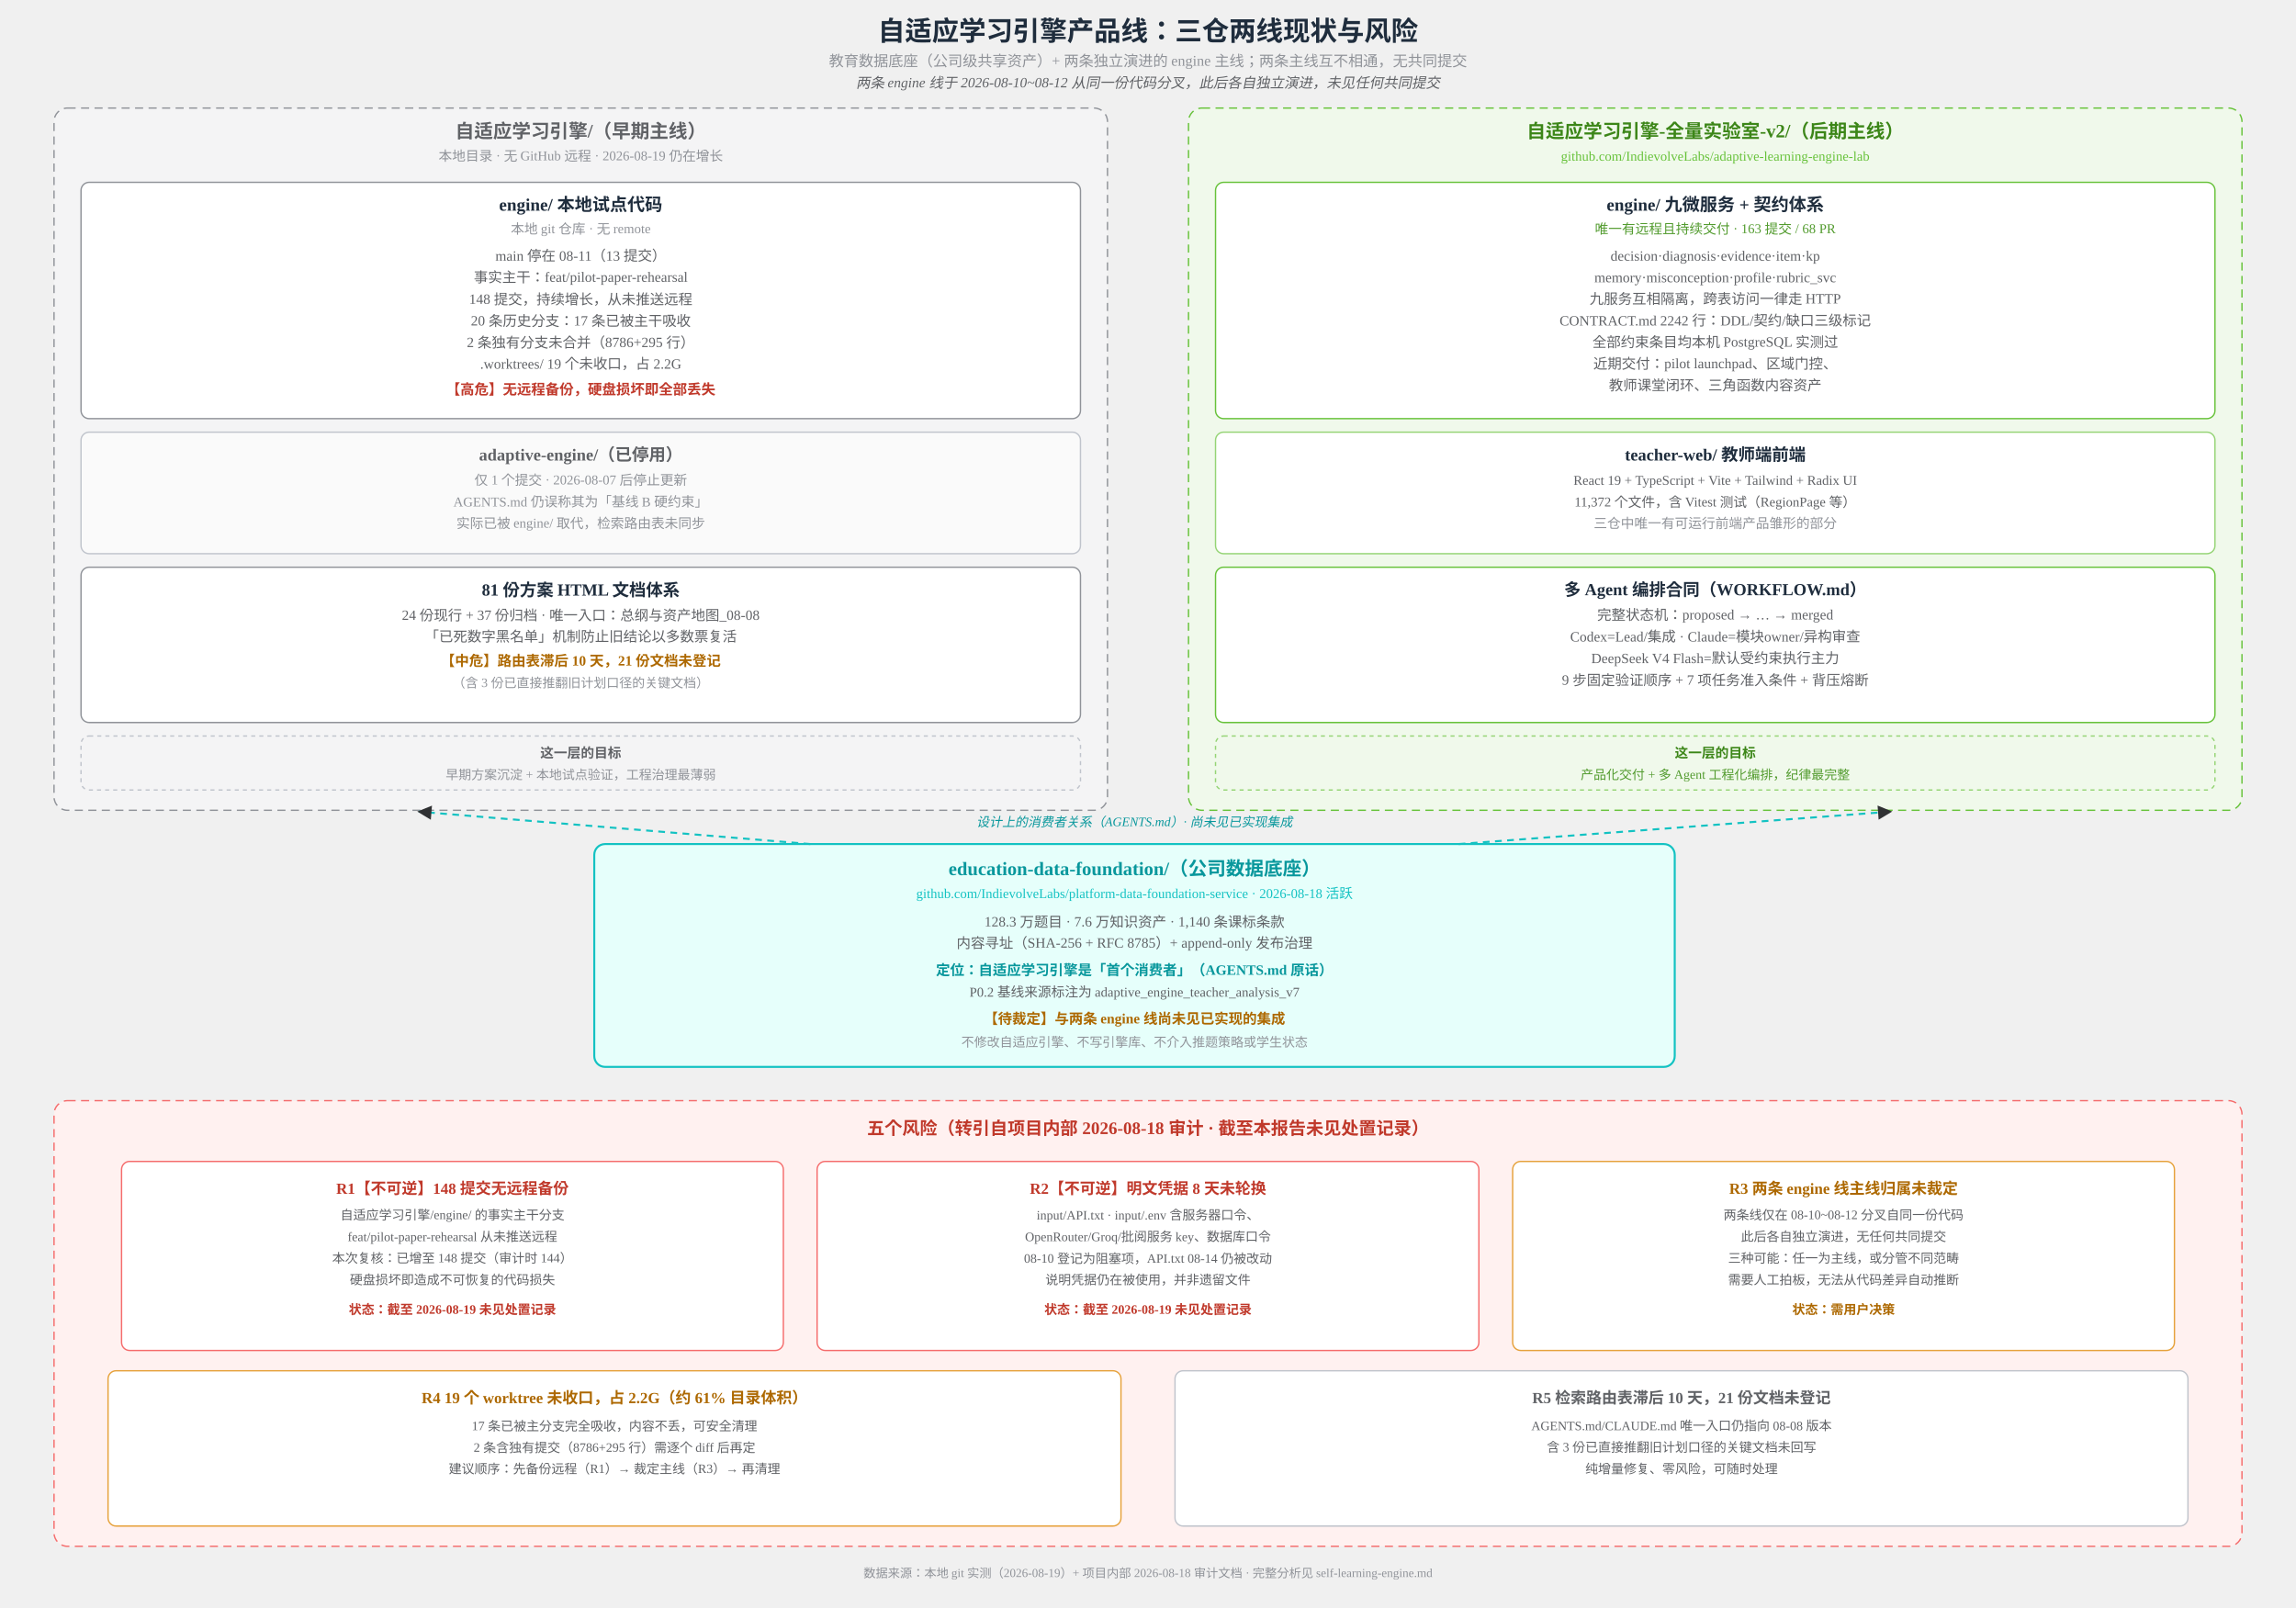
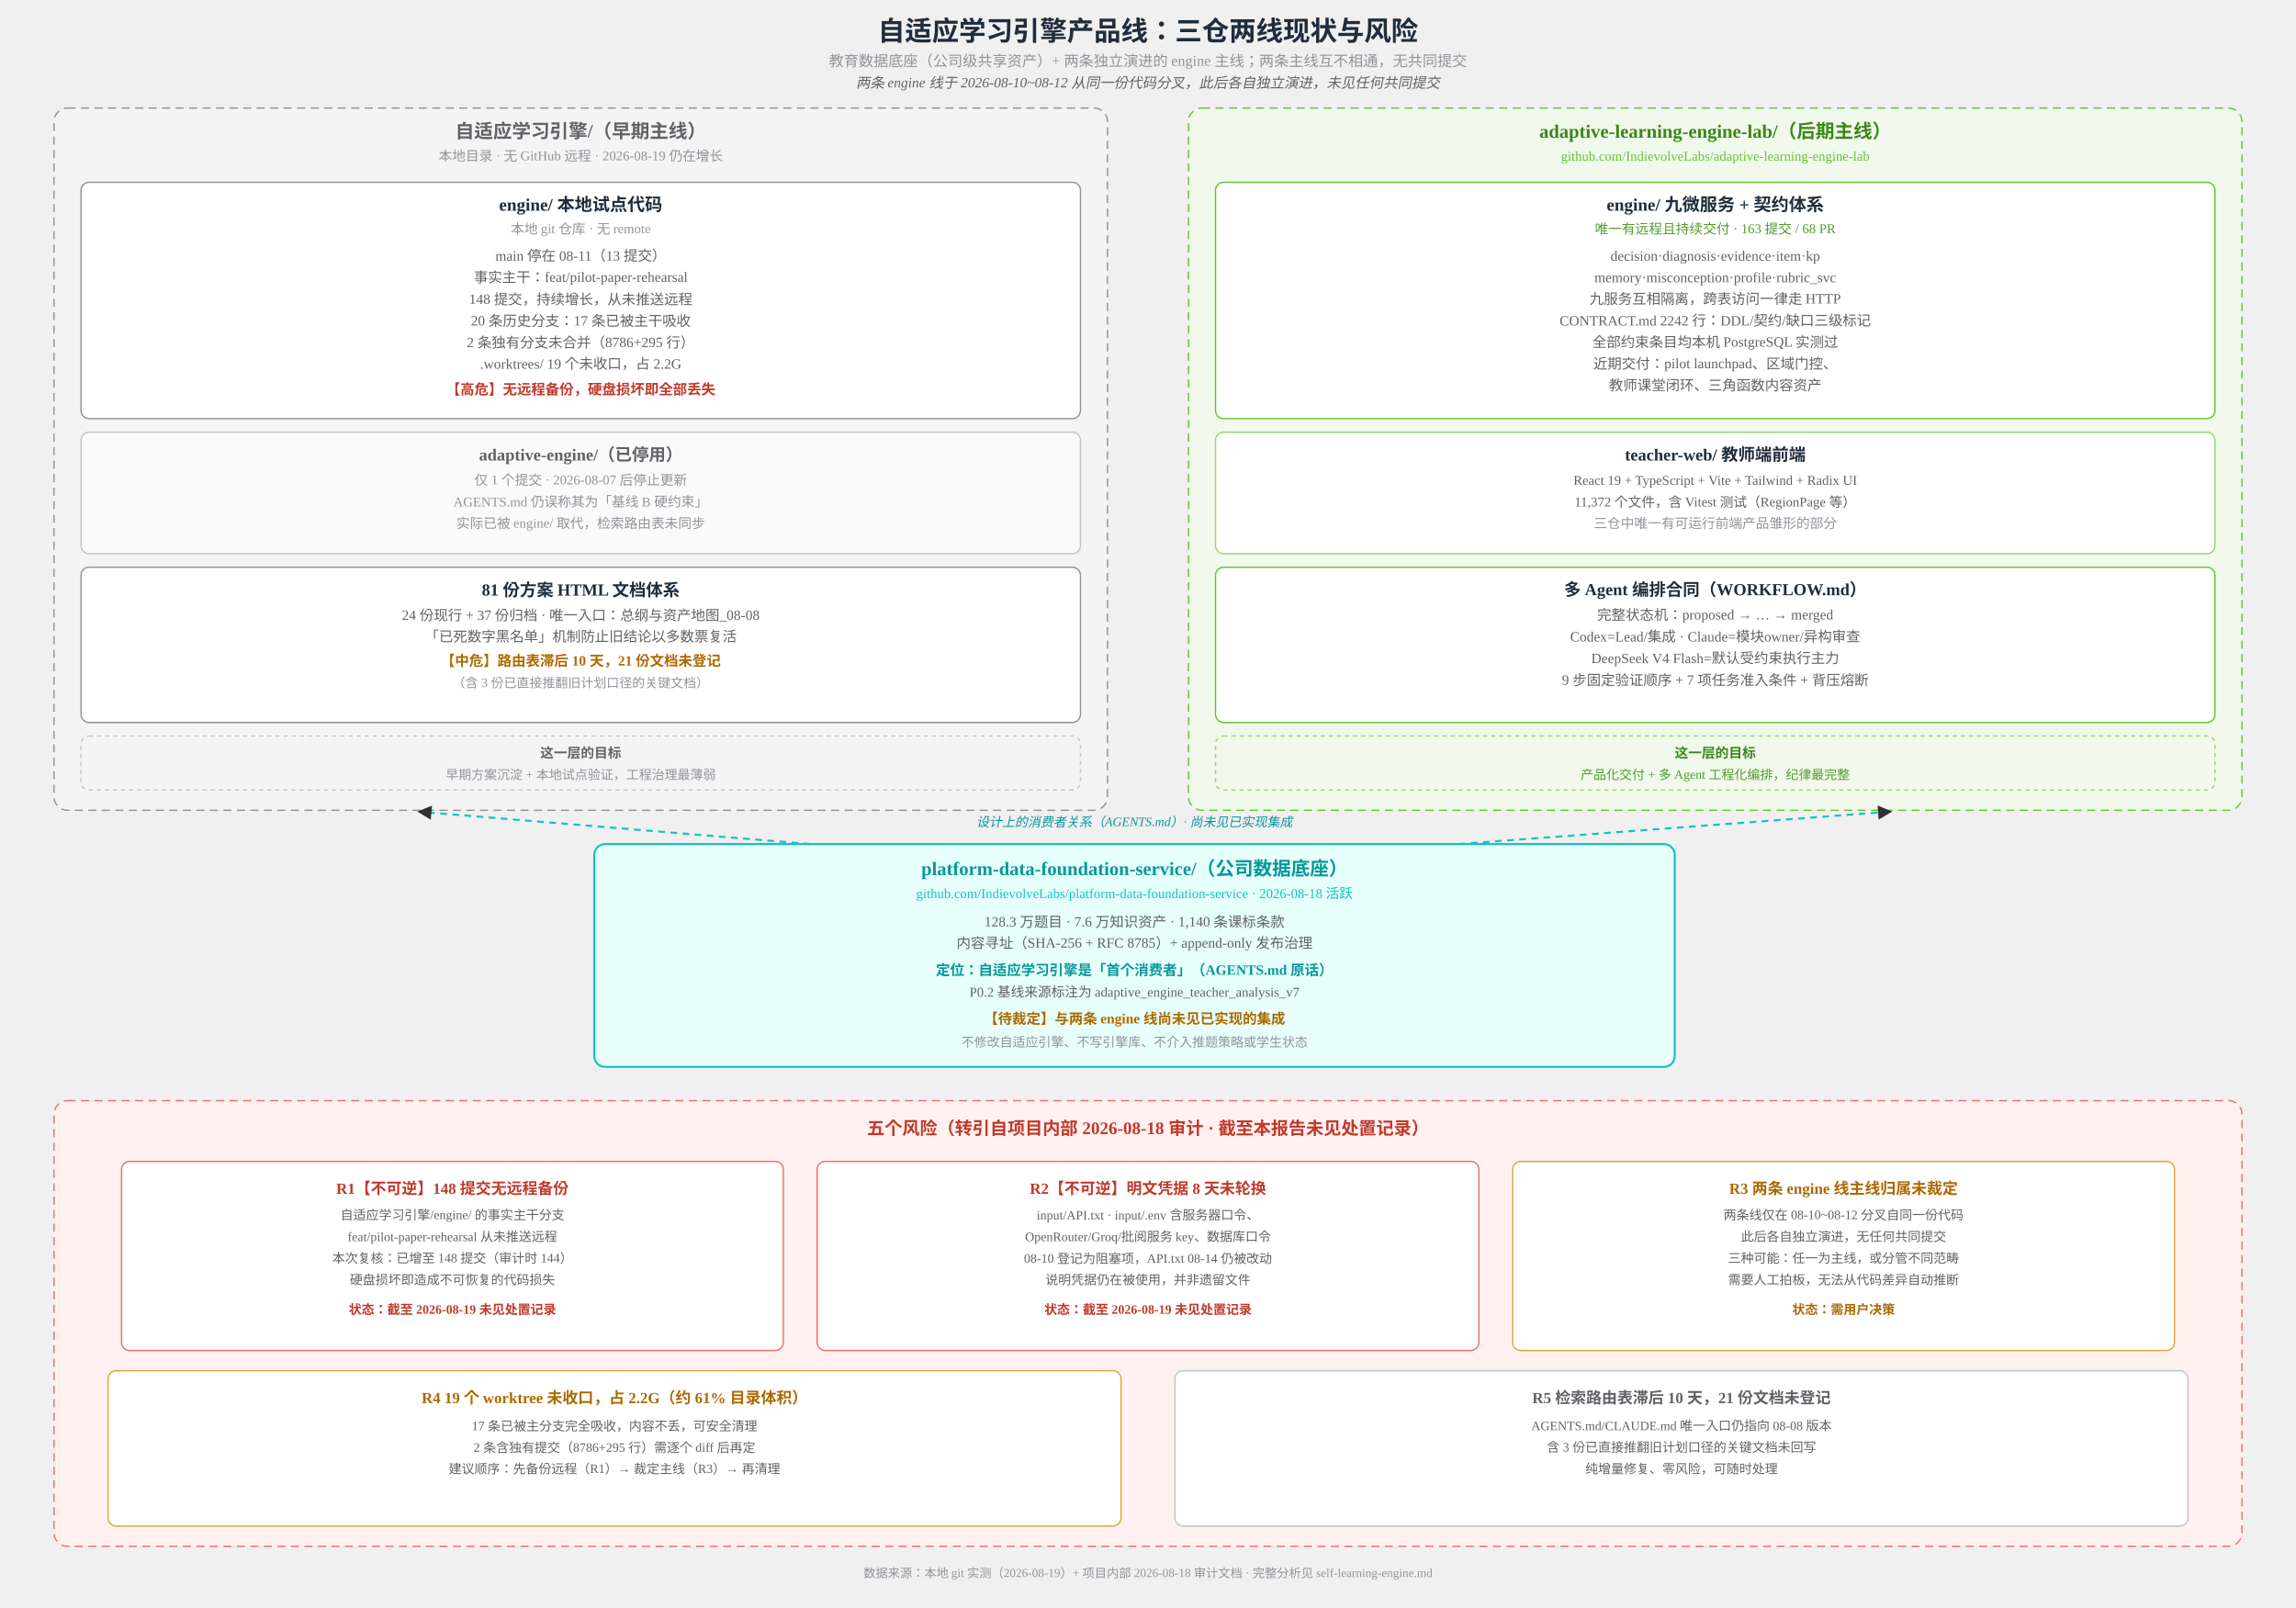
<svg xmlns="http://www.w3.org/2000/svg" width="1700" height="1190">
  <defs>
    <marker id="arr" markerHeight="7" markerWidth="7" orient="auto-start-reverse" refX="9" refY="5" viewBox="0 0 10 10">
      <path d="m0,0l10,5l-10,5l0,-10z" fill="#303133" />
    </marker>
  </defs>
  <text x="850" y="30" text-anchor="middle" font-size="20" font-weight="bold" fill="#1f2d3d">自适应学习引擎产品线：三仓两线现状与风险</text>
  <text x="850" y="49" text-anchor="middle" font-size="11" fill="#909399">教育数据底座（公司级共享资产）+ 两条独立演进的 engine 主线；两条主线互不相通，无共同提交</text>
  <text x="850" y="65" text-anchor="middle" font-size="10.5" fill="#606266" font-style="italic">两条 engine 线于 2026-08-10~08-12 从同一份代码分叉，此后各自独立演进，未见任何共同提交</text>
  <rect x="40" y="80" width="780" height="520" rx="10" fill="#f4f4f5" stroke="#909399" stroke-dasharray="6 4" />
  <text x="430" y="102" text-anchor="middle" font-size="14" font-weight="bold" fill="#606266">自适应学习引擎/（早期主线）</text>
  <text x="430" y="119" text-anchor="middle" font-size="10" fill="#909399">本地目录 · 无 GitHub 远程 · 2026-08-19 仍在增长</text>
  <rect x="60" y="135" width="740" height="175" rx="6" fill="#ffffff" stroke="#909399" />
  <text x="430" y="156" text-anchor="middle" font-size="13" font-weight="bold" fill="#1f2d3d">engine/ 本地试点代码</text>
  <text x="430" y="173" text-anchor="middle" font-size="10" fill="#909399">本地 git 仓库 · 无 remote</text>
  <text x="430" y="193" text-anchor="middle" font-size="10.5" fill="#606266">main 停在 08-11（13 提交）</text>
  <text x="430" y="209" text-anchor="middle" font-size="10.5" fill="#606266">事实主干：feat/pilot-paper-rehearsal</text>
  <text x="430" y="225" text-anchor="middle" font-size="10.5" fill="#606266">148 提交，持续增长，从未推送远程</text>
  <text x="430" y="241" text-anchor="middle" font-size="10.5" fill="#606266">20 条历史分支：17 条已被主干吸收</text>
  <text x="430" y="257" text-anchor="middle" font-size="10.5" fill="#606266">2 条独有分支未合并（8786+295 行）</text>
  <text x="430" y="273" text-anchor="middle" font-size="10.5" fill="#606266">.worktrees/ 19 个未收口，占 2.2G</text>
  <text x="430" y="292" text-anchor="middle" font-size="10.5" font-weight="bold" fill="#c0392b">【高危】无远程备份，硬盘损坏即全部丢失</text>
  <rect x="60" y="320" width="740" height="90" rx="6" fill="#fafafa" stroke="#c0c4cc" />
  <text x="430" y="341" text-anchor="middle" font-size="12.5" font-weight="bold" fill="#606266">adaptive-engine/（已停用）</text>
  <text x="430" y="359" text-anchor="middle" font-size="10" fill="#909399">仅 1 个提交 · 2026-08-07 后停止更新</text>
  <text x="430" y="375" text-anchor="middle" font-size="10" fill="#909399">AGENTS.md 仍误称其为「基线 B 硬约束」</text>
  <text x="430" y="391" text-anchor="middle" font-size="10" fill="#909399">实际已被 engine/ 取代，检索路由表未同步</text>
  <rect x="60" y="420" width="740" height="115" rx="6" fill="#ffffff" stroke="#909399" />
  <text x="430" y="441" text-anchor="middle" font-size="12.5" font-weight="bold" fill="#1f2d3d">81 份方案 HTML 文档体系</text>
  <text x="430" y="459" text-anchor="middle" font-size="10.5" fill="#606266">24 份现行 + 37 份归档 · 唯一入口：总纲与资产地图_08-08</text>
  <text x="430" y="475" text-anchor="middle" font-size="10.5" fill="#606266">「已死数字黑名单」机制防止旧结论以多数票复活</text>
  <text x="430" y="493" text-anchor="middle" font-size="10.5" font-weight="bold" fill="#ad6800">【中危】路由表滞后 10 天，21 份文档未登记</text>
  <text x="430" y="509" text-anchor="middle" font-size="9.5" fill="#909399">（含 3 份已直接推翻旧计划口径的关键文档）</text>
  <rect x="60" y="545" width="740" height="40" rx="6" fill="#f4f4f5" stroke="#c0c4cc" stroke-dasharray="3 3" />
  <text x="430" y="561" text-anchor="middle" font-size="10" font-weight="bold" fill="#606266">这一层的目标</text>
  <text x="430" y="577" text-anchor="middle" font-size="9.5" fill="#909399">早期方案沉淀 + 本地试点验证，工程治理最薄弱</text>
  <rect x="880" y="80" width="780" height="520" rx="10" fill="#f0f9eb" stroke="#67c23a" stroke-dasharray="6 4" />
-   <text x="1270" y="102" text-anchor="middle" font-size="14" font-weight="bold" fill="#3c8618">自适应学习引擎-全量实验室-v2/（后期主线）</text>
+   <text x="1270" y="102" text-anchor="middle" font-size="14" font-weight="bold" fill="#3c8618">adaptive-learning-engine-lab/（后期主线）</text>
  <text x="1270" y="119" text-anchor="middle" font-size="10" fill="#67c23a">github.com/IndievolveLabs/adaptive-learning-engine-lab</text>
  <rect x="900" y="135" width="740" height="175" rx="6" fill="#ffffff" stroke="#67c23a" />
  <text x="1270" y="156" text-anchor="middle" font-size="13" font-weight="bold" fill="#1f2d3d">engine/ 九微服务 + 契约体系</text>
  <text x="1270" y="173" text-anchor="middle" font-size="10" fill="#529b2e">唯一有远程且持续交付 · 163 提交 / 68 PR</text>
  <text x="1270" y="193" text-anchor="middle" font-size="10.5" fill="#606266">decision·diagnosis·evidence·item·kp</text>
  <text x="1270" y="209" text-anchor="middle" font-size="10.5" fill="#606266">memory·misconception·profile·rubric_svc</text>
  <text x="1270" y="225" text-anchor="middle" font-size="10.5" fill="#606266">九服务互相隔离，跨表访问一律走 HTTP</text>
  <text x="1270" y="241" text-anchor="middle" font-size="10.5" fill="#606266">CONTRACT.md 2242 行：DDL/契约/缺口三级标记</text>
  <text x="1270" y="257" text-anchor="middle" font-size="10.5" fill="#606266">全部约束条目均本机 PostgreSQL 实测过</text>
  <text x="1270" y="273" text-anchor="middle" font-size="10.5" fill="#606266">近期交付：pilot launchpad、区域门控、</text>
  <text x="1270" y="289" text-anchor="middle" font-size="10.5" fill="#606266">教师课堂闭环、三角函数内容资产</text>
  <rect x="900" y="320" width="740" height="90" rx="6" fill="#ffffff" stroke="#95d475" />
  <text x="1270" y="341" text-anchor="middle" font-size="12.5" font-weight="bold" fill="#1f2d3d">teacher-web/ 教师端前端</text>
  <text x="1270" y="359" text-anchor="middle" font-size="10" fill="#606266">React 19 + TypeScript + Vite + Tailwind + Radix UI</text>
  <text x="1270" y="375" text-anchor="middle" font-size="10" fill="#606266">11,372 个文件，含 Vitest 测试（RegionPage 等）</text>
  <text x="1270" y="391" text-anchor="middle" font-size="10" fill="#909399">三仓中唯一有可运行前端产品雏形的部分</text>
  <rect x="900" y="420" width="740" height="115" rx="6" fill="#ffffff" stroke="#67c23a" />
  <text x="1270" y="441" text-anchor="middle" font-size="12.5" font-weight="bold" fill="#1f2d3d">多 Agent 编排合同（WORKFLOW.md）</text>
  <text x="1270" y="459" text-anchor="middle" font-size="10.5" fill="#606266">完整状态机：proposed → … → merged</text>
  <text x="1270" y="475" text-anchor="middle" font-size="10.5" fill="#606266">Codex=Lead/集成 · Claude=模块owner/异构审查</text>
  <text x="1270" y="491" text-anchor="middle" font-size="10.5" fill="#606266">DeepSeek V4 Flash=默认受约束执行主力</text>
  <text x="1270" y="507" text-anchor="middle" font-size="10.5" fill="#606266">9 步固定验证顺序 + 7 项任务准入条件 + 背压熔断</text>
  <rect x="900" y="545" width="740" height="40" rx="6" fill="#f0f9eb" stroke="#95d475" stroke-dasharray="3 3" />
  <text x="1270" y="561" text-anchor="middle" font-size="10" font-weight="bold" fill="#3c8618">这一层的目标</text>
  <text x="1270" y="577" text-anchor="middle" font-size="9.5" fill="#529b2e">产品化交付 + 多 Agent 工程化编排，纪律最完整</text>
  <rect x="440" y="625" width="800" height="165" rx="8" fill="#e6fffb" stroke="#13c2c2" stroke-width="1.5" />
-   <text x="840" y="648" text-anchor="middle" font-size="14" font-weight="bold" fill="#08979c">education-data-foundation/（公司数据底座）</text>
+   <text x="840" y="648" text-anchor="middle" font-size="14" font-weight="bold" fill="#08979c">platform-data-foundation-service/（公司数据底座）</text>
  <text x="840" y="665" text-anchor="middle" font-size="10" fill="#13c2c2">github.com/IndievolveLabs/platform-data-foundation-service · 2026-08-18 活跃</text>
  <text x="840" y="686" text-anchor="middle" font-size="10.5" fill="#606266">128.3 万题目 · 7.6 万知识资产 · 1,140 条课标条款</text>
  <text x="840" y="702" text-anchor="middle" font-size="10.5" fill="#606266">内容寻址（SHA-256 + RFC 8785）+ append-only 发布治理</text>
  <text x="840" y="722" text-anchor="middle" font-size="10.5" font-weight="bold" fill="#08979c">定位：自适应学习引擎是「首个消费者」（AGENTS.md 原话）</text>
  <text x="840" y="738" text-anchor="middle" font-size="10" fill="#606266">P0.2 基线来源标注为 adaptive_engine_teacher_analysis_v7</text>
  <text x="840" y="758" text-anchor="middle" font-size="10.5" font-weight="bold" fill="#ad6800">【待裁定】与两条 engine 线尚未见已实现的集成</text>
  <text x="840" y="775" text-anchor="middle" font-size="9.5" fill="#909399">不修改自适应引擎、不写引擎库、不介入推题策略或学生状态</text>
  <line x1="600" y1="625" x2="310" y2="601" stroke="#13c2c2" stroke-width="1.5" stroke-dasharray="5 4" marker-end="url(#arr)" />
  <line x1="1080" y1="625" x2="1400" y2="601" stroke="#13c2c2" stroke-width="1.5" stroke-dasharray="5 4" marker-end="url(#arr)" />
  <text x="840" y="612" text-anchor="middle" font-size="9.5" font-style="italic" fill="#08979c">设计上的消费者关系（AGENTS.md）· 尚未见已实现集成</text>
  <rect x="40" y="815" width="1620" height="330" rx="10" fill="#fff1f0" stroke="#f56c6c" stroke-dasharray="6 4" />
  <text x="850" y="840" text-anchor="middle" font-size="13" font-weight="bold" fill="#c0392b">五个风险（转引自项目内部 2026-08-18 审计 · 截至本报告未见处置记录）</text>
  <rect x="90" y="860" width="490" height="140" rx="6" fill="#ffffff" stroke="#f56c6c" />
  <text x="335" y="884" text-anchor="middle" font-size="11.5" font-weight="bold" fill="#c0392b">R1【不可逆】148 提交无远程备份</text>
  <text x="335" y="903" text-anchor="middle" font-size="9.5" fill="#606266">自适应学习引擎/engine/ 的事实主干分支</text>
  <text x="335" y="919" text-anchor="middle" font-size="9.5" fill="#606266">feat/pilot-paper-rehearsal 从未推送远程</text>
  <text x="335" y="935" text-anchor="middle" font-size="9.5" fill="#606266">本次复核：已增至 148 提交（审计时 144）</text>
  <text x="335" y="951" text-anchor="middle" font-size="9.5" fill="#606266">硬盘损坏即造成不可恢复的代码损失</text>
  <text x="335" y="973" text-anchor="middle" font-size="9.5" font-weight="bold" fill="#c0392b">状态：截至 2026-08-19 未见处置记录</text>
  <rect x="605" y="860" width="490" height="140" rx="6" fill="#ffffff" stroke="#f56c6c" />
  <text x="850" y="884" text-anchor="middle" font-size="11.5" font-weight="bold" fill="#c0392b">R2【不可逆】明文凭据 8 天未轮换</text>
  <text x="850" y="903" text-anchor="middle" font-size="9.5" fill="#606266">input/API.txt · input/.env 含服务器口令、</text>
  <text x="850" y="919" text-anchor="middle" font-size="9.5" fill="#606266">OpenRouter/Groq/批阅服务 key、数据库口令</text>
  <text x="850" y="935" text-anchor="middle" font-size="9.5" fill="#606266">08-10 登记为阻塞项，API.txt 08-14 仍被改动</text>
  <text x="850" y="951" text-anchor="middle" font-size="9.5" fill="#606266">说明凭据仍在被使用，并非遗留文件</text>
  <text x="850" y="973" text-anchor="middle" font-size="9.5" font-weight="bold" fill="#c0392b">状态：截至 2026-08-19 未见处置记录</text>
  <rect x="1120" y="860" width="490" height="140" rx="6" fill="#ffffff" stroke="#e6a23c" />
  <text x="1365" y="884" text-anchor="middle" font-size="11.5" font-weight="bold" fill="#ad6800">R3 两条 engine 线主线归属未裁定</text>
  <text x="1365" y="903" text-anchor="middle" font-size="9.5" fill="#606266">两条线仅在 08-10~08-12 分叉自同一份代码</text>
  <text x="1365" y="919" text-anchor="middle" font-size="9.5" fill="#606266">此后各自独立演进，无任何共同提交</text>
  <text x="1365" y="935" text-anchor="middle" font-size="9.5" fill="#606266">三种可能：任一为主线，或分管不同范畴</text>
  <text x="1365" y="951" text-anchor="middle" font-size="9.5" fill="#606266">需要人工拍板，无法从代码差异自动推断</text>
  <text x="1365" y="973" text-anchor="middle" font-size="9.5" font-weight="bold" fill="#ad6800">状态：需用户决策</text>
  <rect x="80" y="1015" width="750" height="115" rx="6" fill="#ffffff" stroke="#e6a23c" />
  <text x="455" y="1039" text-anchor="middle" font-size="11.5" font-weight="bold" fill="#ad6800">R4 19 个 worktree 未收口，占 2.2G（约 61% 目录体积）</text>
  <text x="455" y="1059" text-anchor="middle" font-size="9.5" fill="#606266">17 条已被主分支完全吸收，内容不丢，可安全清理</text>
  <text x="455" y="1075" text-anchor="middle" font-size="9.5" fill="#606266">2 条含独有提交（8786+295 行）需逐个 diff 后再定</text>
  <text x="455" y="1091" text-anchor="middle" font-size="9.5" fill="#606266">建议顺序：先备份远程（R1）→ 裁定主线（R3）→ 再清理</text>
  <rect x="870" y="1015" width="750" height="115" rx="6" fill="#ffffff" stroke="#c0c4cc" />
  <text x="1245" y="1039" text-anchor="middle" font-size="11.5" font-weight="bold" fill="#606266">R5 检索路由表滞后 10 天，21 份文档未登记</text>
  <text x="1245" y="1059" text-anchor="middle" font-size="9.5" fill="#606266">AGENTS.md/CLAUDE.md 唯一入口仍指向 08-08 版本</text>
  <text x="1245" y="1075" text-anchor="middle" font-size="9.5" fill="#606266">含 3 份已直接推翻旧计划口径的关键文档未回写</text>
  <text x="1245" y="1091" text-anchor="middle" font-size="9.5" fill="#606266">纯增量修复、零风险，可随时处理</text>
  <text x="850" y="1168" text-anchor="middle" font-size="9" fill="#909399">数据来源：本地 git 实测（2026-08-19）+ 项目内部 2026-08-18 审计文档 · 完整分析见 self-learning-engine.md</text>
</svg>
